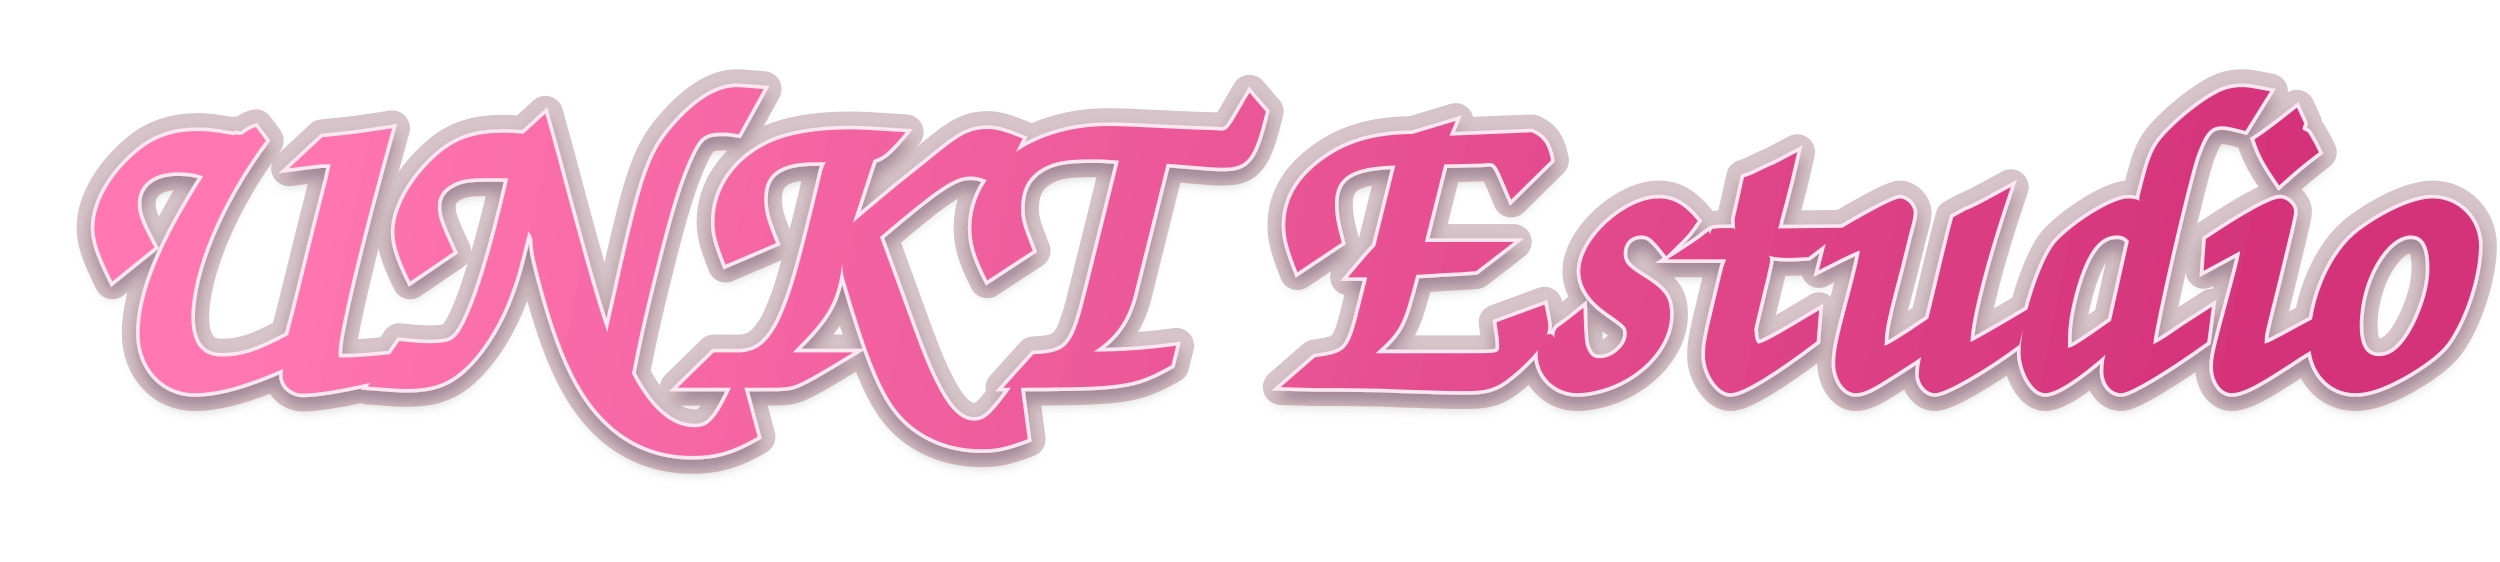
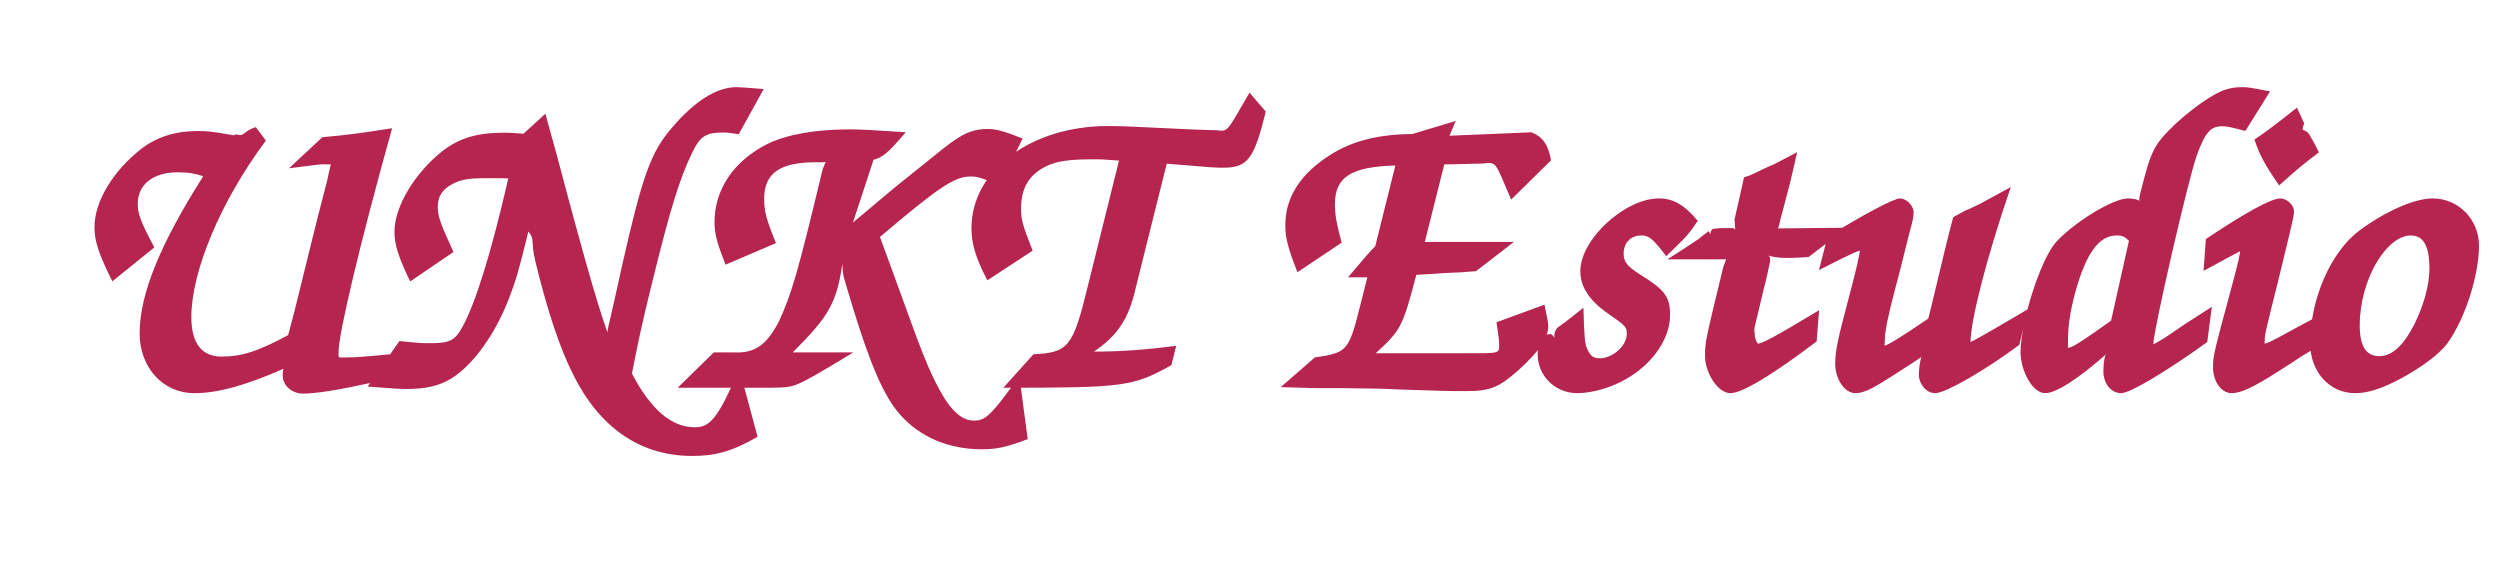
<svg xmlns="http://www.w3.org/2000/svg" viewBox="0 0 980 220" role="img" aria-labelledby="title">
-   <defs>
-     <filter id="wordmark-shadow" x="-10%" y="-24%" width="120%" height="160%">
-       <feDropShadow dx="0" dy="4" stdDeviation="3" flood-color="#2b1120" flood-opacity="0.32" />
-     </filter>
-     <linearGradient id="wordmark-fill" x1="120" y1="34" x2="880" y2="186" gradientUnits="userSpaceOnUse">
-       <stop offset="0" stop-color="#ff76b0" />
-       <stop offset="1" stop-color="#d43279" />
-     </linearGradient>
-   </defs>
-   <text x="18" y="152" font-family="Brush Script MT, Segoe Script, Snell Roundhand, cursive" font-size="164" font-weight="700" fill="none" stroke="#6f2642" stroke-width="14" stroke-linejoin="round" opacity="0.28" letter-spacing="1">
-     UNKT Estudio
-   </text>
-   <text x="18" y="152" font-family="Brush Script MT, Segoe Script, Snell Roundhand, cursive" font-size="164" font-weight="700" fill="url(#wordmark-fill)" stroke="#ffe7f1" stroke-width="2.8" paint-order="stroke" filter="url(#wordmark-shadow)" letter-spacing="1">
+   <text x="18" y="152" font-family="Brush Script MT, Segoe Script, Snell Roundhand, cursive" font-size="164" font-weight="700" fill="#B62450" letter-spacing="1">
    UNKT Estudio
  </text>
</svg>
